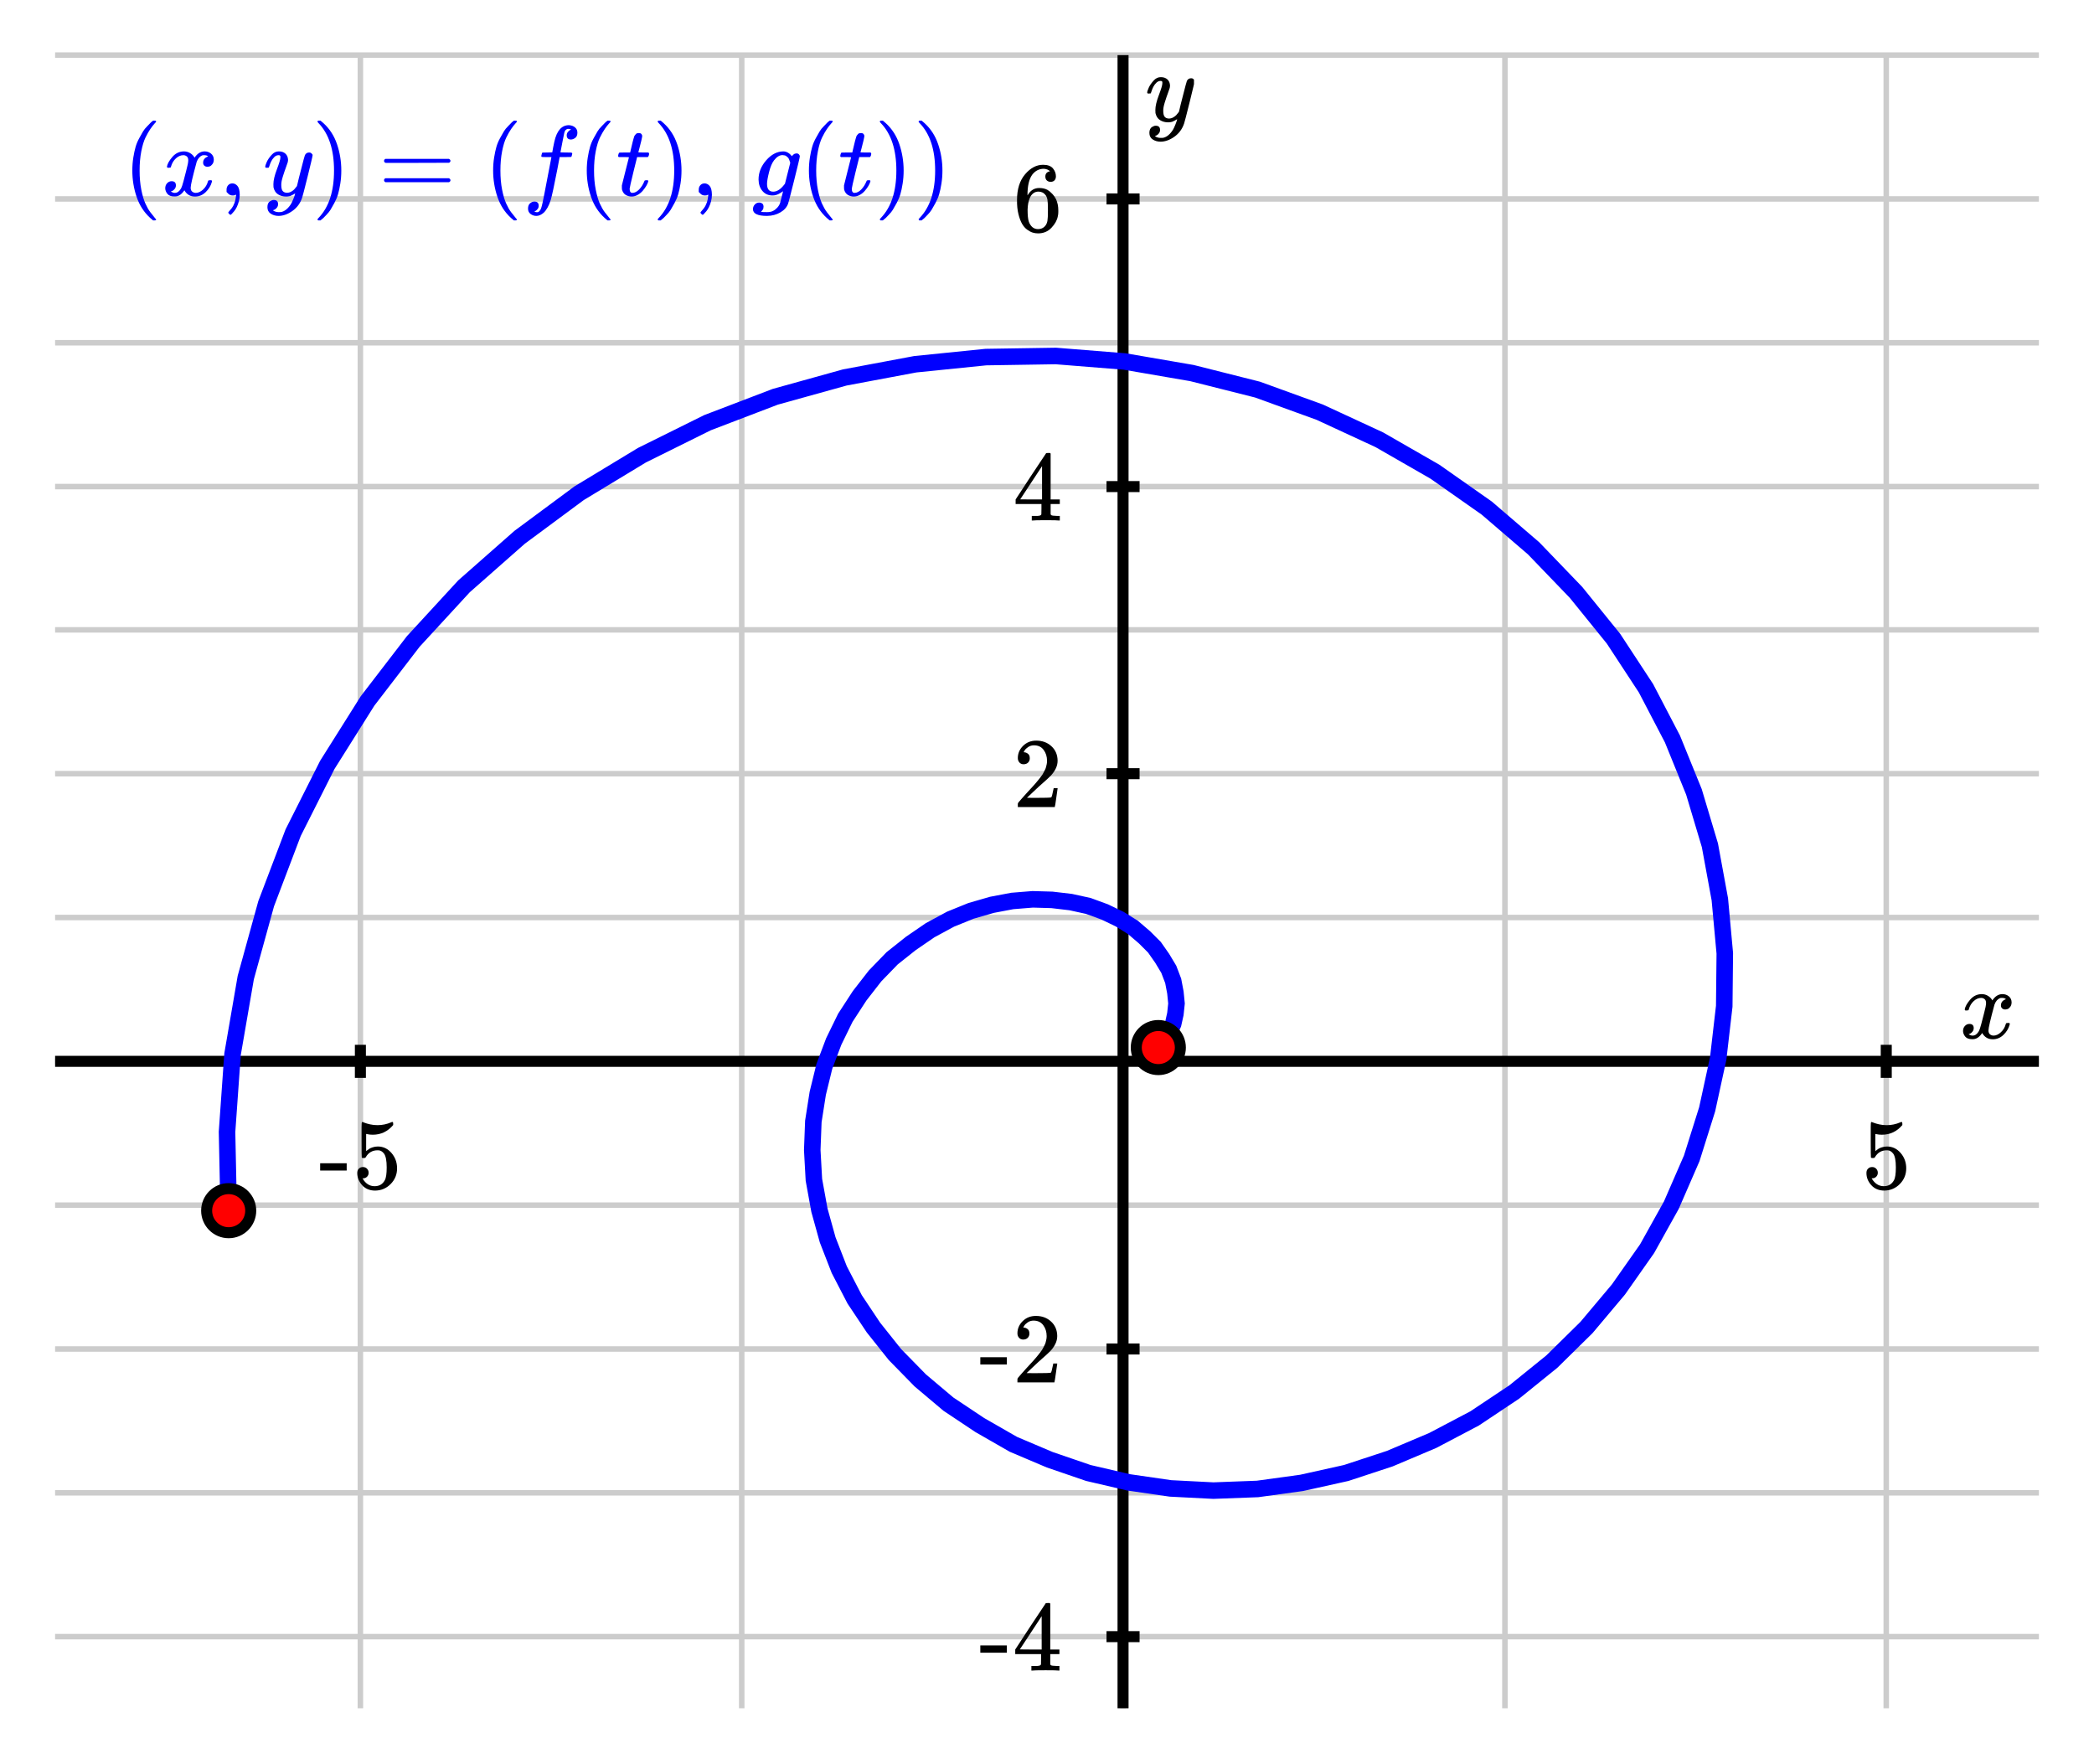
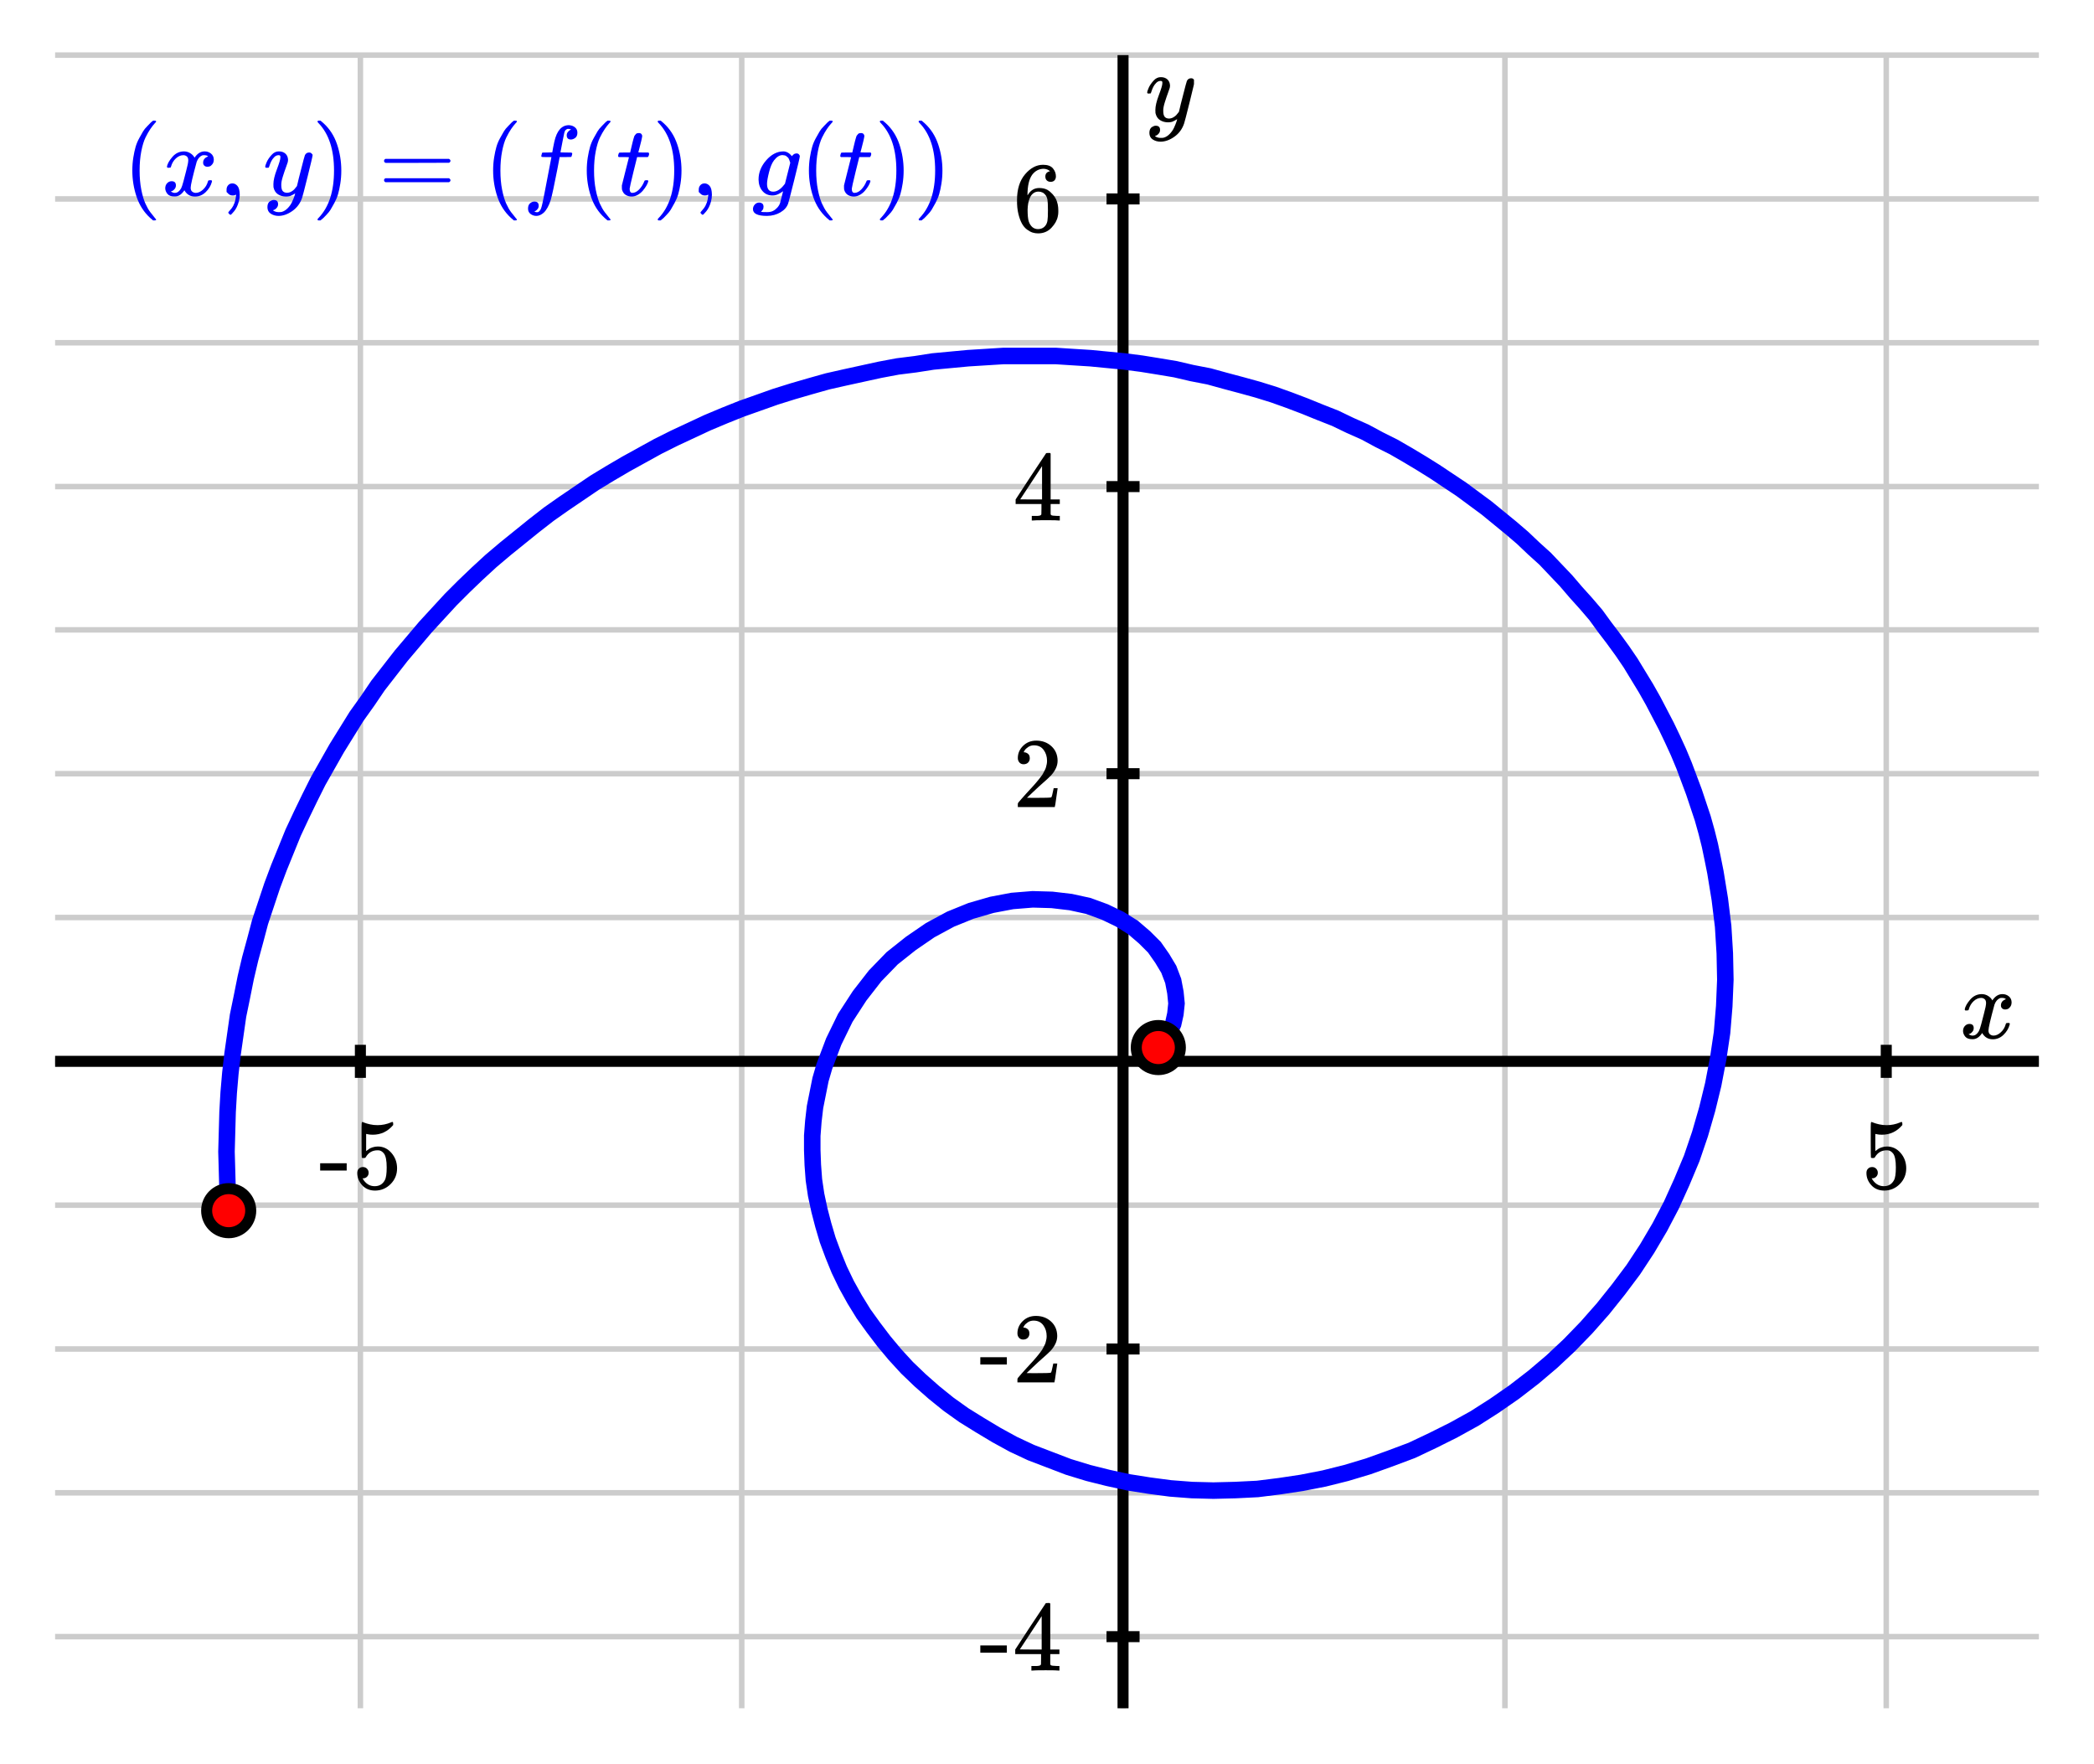
<svg xmlns="http://www.w3.org/2000/svg" xmlns:xlink="http://www.w3.org/1999/xlink" id="prefigure-parametric-motion-figure" viewBox="0 0 380 320">
  <defs>
-     <clipPath id="prefigure-parametric-motion-clipPath-0">
+     <clipPath id="prefigure-parametric-motion-__clipPath-0">
      <rect x="10.0" y="10.0" width="360.0" height="300.0" />
    </clipPath>
-     <clipPath id="prefigure-parametric-motion-clipPath-1">
+     <clipPath id="prefigure-parametric-motion-__clipPath-1">
      <rect x="10.0" y="10.0" width="360.0" height="300.0" />
    </clipPath>
  </defs>
  <g id="prefigure-parametric-motion-pm-grid">
    <g id="prefigure-parametric-motion-grid" stroke="#ccc" stroke-width="1">
      <line x1="65.4" y1="310.0" x2="65.4" y2="10.0" />
      <line x1="134.6" y1="310.0" x2="134.6" y2="10.0" />
      <line x1="203.8" y1="310.0" x2="203.8" y2="10.0" />
      <line x1="273.1" y1="310.0" x2="273.1" y2="10.0" />
      <line x1="342.3" y1="310.0" x2="342.3" y2="10.0" />
      <line x1="10.0" y1="297.0" x2="370.0" y2="297.0" />
      <line x1="10.0" y1="270.9" x2="370.0" y2="270.9" />
      <line x1="10.0" y1="244.8" x2="370.0" y2="244.8" />
      <line x1="10.0" y1="218.7" x2="370.0" y2="218.7" />
      <line x1="10.0" y1="192.6" x2="370.0" y2="192.6" />
      <line x1="10.0" y1="166.5" x2="370.0" y2="166.5" />
      <line x1="10.0" y1="140.4" x2="370.0" y2="140.4" />
      <line x1="10.0" y1="114.3" x2="370.0" y2="114.3" />
      <line x1="10.0" y1="88.3" x2="370.0" y2="88.3" />
      <line x1="10.0" y1="62.2" x2="370.0" y2="62.2" />
      <line x1="10.0" y1="36.1" x2="370.0" y2="36.1" />
      <line x1="10.0" y1="10.0" x2="370.0" y2="10.0" />
    </g>
    <g id="prefigure-parametric-motion-axes" stroke="black" stroke-width="2">
-       <line id="prefigure-parametric-motion-line-17" x1="10.0" y1="192.6" x2="370.0" y2="192.6" stroke="black" stroke-width="2" />
+       <line id="prefigure-parametric-motion-__line-17" x1="10.0" y1="192.6" x2="370.0" y2="192.6" stroke="black" stroke-width="2" />
      <g>
-         <line id="prefigure-parametric-motion-line-18" x1="65.4" y1="195.6" x2="65.4" y2="189.6" />
-         <line id="prefigure-parametric-motion-line-19" x1="342.3" y1="195.6" x2="342.3" y2="189.6" />
-       </g>
-       <line id="prefigure-parametric-motion-line-20" x1="203.8" y1="310.0" x2="203.8" y2="10.0" stroke="black" stroke-width="2" />
+         <line id="prefigure-parametric-motion-__line-18" x1="65.4" y1="195.6" x2="65.4" y2="189.6" />
+         <line id="prefigure-parametric-motion-__line-19" x1="342.3" y1="195.6" x2="342.3" y2="189.6" />
+       </g>
+       <line id="prefigure-parametric-motion-__line-20" x1="203.8" y1="310.0" x2="203.8" y2="10.0" stroke="black" stroke-width="2" />
      <g>
-         <line id="prefigure-parametric-motion-line-21" x1="200.8" y1="297.0" x2="206.8" y2="297.0" />
-         <line id="prefigure-parametric-motion-line-22" x1="200.8" y1="244.8" x2="206.8" y2="244.8" />
-         <line id="prefigure-parametric-motion-line-23" x1="200.8" y1="140.4" x2="206.8" y2="140.4" />
-         <line id="prefigure-parametric-motion-line-24" x1="200.8" y1="88.3" x2="206.8" y2="88.3" />
-         <line id="prefigure-parametric-motion-line-25" x1="200.8" y1="36.1" x2="206.8" y2="36.1" />
-       </g>
-     </g>
-     <g id="prefigure-parametric-motion-label-0" transform="translate(366.0,188.6) translate(-10.4,-8.2)">
-       <g id="prefigure-parametric-motion-g-0">
+         <line id="prefigure-parametric-motion-__line-21" x1="200.8" y1="297.0" x2="206.8" y2="297.0" />
+         <line id="prefigure-parametric-motion-__line-22" x1="200.8" y1="244.8" x2="206.8" y2="244.8" />
+         <line id="prefigure-parametric-motion-__line-23" x1="200.8" y1="140.4" x2="206.8" y2="140.4" />
+         <line id="prefigure-parametric-motion-__line-24" x1="200.8" y1="88.3" x2="206.8" y2="88.3" />
+         <line id="prefigure-parametric-motion-__line-25" x1="200.8" y1="36.1" x2="206.8" y2="36.1" />
+       </g>
+     </g>
+     <g id="prefigure-parametric-motion-__label-0" transform="translate(366.0,188.6) translate(-10.4,-8.2)">
+       <g id="prefigure-parametric-motion-__g-0">
        <svg style="vertical-align: -0.200px" width="10.352px" height="8.200px" role="img" focusable="false" viewBox="0 -442 572 453" x="0.0" y="0.0">
          <defs>
            <path id="prefigure-parametric-motion-MJX-2-TEX-I-1D465" d="M52 289Q59 331 106 386T222 442Q257 442 286 424T329 379Q371 442 430 442Q467 442 494 420T522 361Q522 332 508 314T481 292T458 288Q439 288 427 299T415 328Q415 374 465 391Q454 404 425 404Q412 404 406 402Q368 386 350 336Q290 115 290 78Q290 50 306 38T341 26Q378 26 414 59T463 140Q466 150 469 151T485 153H489Q504 153 504 145Q504 144 502 134Q486 77 440 33T333 -11Q263 -11 227 52Q186 -10 133 -10H127Q78 -10 57 16T35 71Q35 103 54 123T99 143Q142 143 142 101Q142 81 130 66T107 46T94 41L91 40Q91 39 97 36T113 29T132 26Q168 26 194 71Q203 87 217 139T245 247T261 313Q266 340 266 352Q266 380 251 392T217 404Q177 404 142 372T93 290Q91 281 88 280T72 278H58Q52 284 52 289Z" />
          </defs>
          <g stroke="currentColor" fill="currentColor" stroke-width="0" transform="scale(1,-1)">
            <g data-mml-node="math">
              <g data-mml-node="mi" data-semantic-type="identifier" data-semantic-role="latinletter" data-semantic-font="italic" data-semantic-annotation="clearspeak:simple" data-semantic-id="0" data-semantic-speech="x">
                <use data-c="1D465" xlink:href="#prefigure-parametric-motion-MJX-2-TEX-I-1D465" />
              </g>
            </g>
          </g>
        </svg>
      </g>
    </g>
-     <g id="prefigure-parametric-motion-label-1" transform="translate(207.8,14.0) translate(0.0,-0.0)">
-       <g id="prefigure-parametric-motion-g-1">
+     <g id="prefigure-parametric-motion-__label-1" transform="translate(207.8,14.0) translate(0.0,-0.0)">
+       <g id="prefigure-parametric-motion-__g-1">
        <svg style="vertical-align: -3.712px" width="8.872px" height="11.712px" role="img" focusable="false" viewBox="0 -442 490 647" x="0.0" y="0.0">
          <defs>
            <path id="prefigure-parametric-motion-MJX-3-TEX-I-1D466" d="M21 287Q21 301 36 335T84 406T158 442Q199 442 224 419T250 355Q248 336 247 334Q247 331 231 288T198 191T182 105Q182 62 196 45T238 27Q261 27 281 38T312 61T339 94Q339 95 344 114T358 173T377 247Q415 397 419 404Q432 431 462 431Q475 431 483 424T494 412T496 403Q496 390 447 193T391 -23Q363 -106 294 -155T156 -205Q111 -205 77 -183T43 -117Q43 -95 50 -80T69 -58T89 -48T106 -45Q150 -45 150 -87Q150 -107 138 -122T115 -142T102 -147L99 -148Q101 -153 118 -160T152 -167H160Q177 -167 186 -165Q219 -156 247 -127T290 -65T313 -9T321 21L315 17Q309 13 296 6T270 -6Q250 -11 231 -11Q185 -11 150 11T104 82Q103 89 103 113Q103 170 138 262T173 379Q173 380 173 381Q173 390 173 393T169 400T158 404H154Q131 404 112 385T82 344T65 302T57 280Q55 278 41 278H27Q21 284 21 287Z" />
          </defs>
          <g stroke="currentColor" fill="currentColor" stroke-width="0" transform="scale(1,-1)">
            <g data-mml-node="math">
              <g data-mml-node="mi" data-semantic-type="identifier" data-semantic-role="latinletter" data-semantic-font="italic" data-semantic-annotation="clearspeak:simple" data-semantic-id="0" data-semantic-speech="y">
                <use data-c="1D466" xlink:href="#prefigure-parametric-motion-MJX-3-TEX-I-1D466" />
              </g>
            </g>
          </g>
        </svg>
      </g>
    </g>
-     <g id="prefigure-parametric-motion-label-2" transform="translate(65.4,203.6) translate(-7.5,-0.0)">
-       <g id="prefigure-parametric-motion-g-2">
+     <g id="prefigure-parametric-motion-__label-2" transform="translate(65.4,203.6) translate(-7.5,-0.0)">
+       <g id="prefigure-parametric-motion-__g-2">
        <svg style="vertical-align: -0.400px" width="15.080px" height="12.456px" role="img" focusable="false" viewBox="0 -666 833 688" x="0.0" y="0.0">
          <defs>
            <path id="prefigure-parametric-motion-MJX-4-TEX-N-2D" d="M11 179V252H277V179H11Z" />
            <path id="prefigure-parametric-motion-MJX-4-TEX-N-35" d="M164 157Q164 133 148 117T109 101H102Q148 22 224 22Q294 22 326 82Q345 115 345 210Q345 313 318 349Q292 382 260 382H254Q176 382 136 314Q132 307 129 306T114 304Q97 304 95 310Q93 314 93 485V614Q93 664 98 664Q100 666 102 666Q103 666 123 658T178 642T253 634Q324 634 389 662Q397 666 402 666Q410 666 410 648V635Q328 538 205 538Q174 538 149 544L139 546V374Q158 388 169 396T205 412T256 420Q337 420 393 355T449 201Q449 109 385 44T229 -22Q148 -22 99 32T50 154Q50 178 61 192T84 210T107 214Q132 214 148 197T164 157Z" />
          </defs>
          <g stroke="currentColor" fill="currentColor" stroke-width="0" transform="scale(1,-1)">
            <g data-mml-node="math">
              <g data-mml-node="mtext" data-semantic-type="text" data-semantic-role="unknown" data-semantic-font="normal" data-semantic-annotation="clearspeak:unit" data-semantic-id="0" data-semantic-speech="hyphen 5">
                <use data-c="2D" xlink:href="#prefigure-parametric-motion-MJX-4-TEX-N-2D" />
                <use data-c="35" xlink:href="#prefigure-parametric-motion-MJX-4-TEX-N-35" transform="translate(333,0)" />
              </g>
            </g>
          </g>
        </svg>
      </g>
    </g>
-     <g id="prefigure-parametric-motion-label-3" transform="translate(342.3,203.6) translate(-4.5,-0.0)">
-       <g id="prefigure-parametric-motion-g-3">
+     <g id="prefigure-parametric-motion-__label-3" transform="translate(342.3,203.6) translate(-4.5,-0.0)">
+       <g id="prefigure-parametric-motion-__g-3">
        <svg style="vertical-align: -0.400px" width="9.048px" height="12.456px" role="img" focusable="false" viewBox="0 -666 500 688" x="0.0" y="0.0">
          <defs>
            <path id="prefigure-parametric-motion-MJX-5-TEX-N-35" d="M164 157Q164 133 148 117T109 101H102Q148 22 224 22Q294 22 326 82Q345 115 345 210Q345 313 318 349Q292 382 260 382H254Q176 382 136 314Q132 307 129 306T114 304Q97 304 95 310Q93 314 93 485V614Q93 664 98 664Q100 666 102 666Q103 666 123 658T178 642T253 634Q324 634 389 662Q397 666 402 666Q410 666 410 648V635Q328 538 205 538Q174 538 149 544L139 546V374Q158 388 169 396T205 412T256 420Q337 420 393 355T449 201Q449 109 385 44T229 -22Q148 -22 99 32T50 154Q50 178 61 192T84 210T107 214Q132 214 148 197T164 157Z" />
          </defs>
          <g stroke="currentColor" fill="currentColor" stroke-width="0" transform="scale(1,-1)">
            <g data-mml-node="math">
              <g data-mml-node="mtext" data-semantic-type="text" data-semantic-role="integer" data-semantic-font="normal" data-semantic-annotation="clearspeak:unit" data-semantic-id="0" data-semantic-speech="5">
                <use data-c="35" xlink:href="#prefigure-parametric-motion-MJX-5-TEX-N-35" />
              </g>
            </g>
          </g>
        </svg>
      </g>
    </g>
-     <g id="prefigure-parametric-motion-label-4" transform="translate(192.8,297.0) translate(-15.1,-6.1)">
-       <g id="prefigure-parametric-motion-g-4">
+     <g id="prefigure-parametric-motion-__label-4" transform="translate(192.8,297.0) translate(-15.1,-6.1)">
+       <g id="prefigure-parametric-motion-__g-4">
        <svg style="vertical-align: 0.000px" width="15.080px" height="12.256px" role="img" focusable="false" viewBox="0 -677 833 677" x="0.0" y="0.0">
          <defs>
            <path id="prefigure-parametric-motion-MJX-6-TEX-N-2D" d="M11 179V252H277V179H11Z" />
            <path id="prefigure-parametric-motion-MJX-6-TEX-N-34" d="M462 0Q444 3 333 3Q217 3 199 0H190V46H221Q241 46 248 46T265 48T279 53T286 61Q287 63 287 115V165H28V211L179 442Q332 674 334 675Q336 677 355 677H373L379 671V211H471V165H379V114Q379 73 379 66T385 54Q393 47 442 46H471V0H462ZM293 211V545L74 212L183 211H293Z" />
          </defs>
          <g stroke="currentColor" fill="currentColor" stroke-width="0" transform="scale(1,-1)">
            <g data-mml-node="math">
              <g data-mml-node="mtext" data-semantic-type="text" data-semantic-role="unknown" data-semantic-font="normal" data-semantic-annotation="clearspeak:unit" data-semantic-id="0" data-semantic-speech="hyphen 4">
                <use data-c="2D" xlink:href="#prefigure-parametric-motion-MJX-6-TEX-N-2D" />
                <use data-c="34" xlink:href="#prefigure-parametric-motion-MJX-6-TEX-N-34" transform="translate(333,0)" />
              </g>
            </g>
          </g>
        </svg>
      </g>
    </g>
-     <g id="prefigure-parametric-motion-label-5" transform="translate(192.8,244.8) translate(-15.1,-6.0)">
-       <g id="prefigure-parametric-motion-g-5">
+     <g id="prefigure-parametric-motion-__label-5" transform="translate(192.8,244.8) translate(-15.1,-6.0)">
+       <g id="prefigure-parametric-motion-__g-5">
        <svg style="vertical-align: 0.000px" width="15.080px" height="12.056px" role="img" focusable="false" viewBox="0 -666 833 666" x="0.0" y="0.0">
          <defs>
            <path id="prefigure-parametric-motion-MJX-7-TEX-N-2D" d="M11 179V252H277V179H11Z" />
            <path id="prefigure-parametric-motion-MJX-7-TEX-N-32" d="M109 429Q82 429 66 447T50 491Q50 562 103 614T235 666Q326 666 387 610T449 465Q449 422 429 383T381 315T301 241Q265 210 201 149L142 93L218 92Q375 92 385 97Q392 99 409 186V189H449V186Q448 183 436 95T421 3V0H50V19V31Q50 38 56 46T86 81Q115 113 136 137Q145 147 170 174T204 211T233 244T261 278T284 308T305 340T320 369T333 401T340 431T343 464Q343 527 309 573T212 619Q179 619 154 602T119 569T109 550Q109 549 114 549Q132 549 151 535T170 489Q170 464 154 447T109 429Z" />
          </defs>
          <g stroke="currentColor" fill="currentColor" stroke-width="0" transform="scale(1,-1)">
            <g data-mml-node="math">
              <g data-mml-node="mtext" data-semantic-type="text" data-semantic-role="unknown" data-semantic-font="normal" data-semantic-annotation="clearspeak:unit" data-semantic-id="0" data-semantic-speech="hyphen 2">
                <use data-c="2D" xlink:href="#prefigure-parametric-motion-MJX-7-TEX-N-2D" />
                <use data-c="32" xlink:href="#prefigure-parametric-motion-MJX-7-TEX-N-32" transform="translate(333,0)" />
              </g>
            </g>
          </g>
        </svg>
      </g>
    </g>
-     <g id="prefigure-parametric-motion-label-6" transform="translate(192.8,140.4) translate(-9.0,-6.0)">
-       <g id="prefigure-parametric-motion-g-6">
+     <g id="prefigure-parametric-motion-__label-6" transform="translate(192.8,140.4) translate(-9.0,-6.0)">
+       <g id="prefigure-parametric-motion-__g-6">
        <svg style="vertical-align: 0.000px" width="9.048px" height="12.056px" role="img" focusable="false" viewBox="0 -666 500 666" x="0.0" y="0.0">
          <defs>
            <path id="prefigure-parametric-motion-MJX-8-TEX-N-32" d="M109 429Q82 429 66 447T50 491Q50 562 103 614T235 666Q326 666 387 610T449 465Q449 422 429 383T381 315T301 241Q265 210 201 149L142 93L218 92Q375 92 385 97Q392 99 409 186V189H449V186Q448 183 436 95T421 3V0H50V19V31Q50 38 56 46T86 81Q115 113 136 137Q145 147 170 174T204 211T233 244T261 278T284 308T305 340T320 369T333 401T340 431T343 464Q343 527 309 573T212 619Q179 619 154 602T119 569T109 550Q109 549 114 549Q132 549 151 535T170 489Q170 464 154 447T109 429Z" />
          </defs>
          <g stroke="currentColor" fill="currentColor" stroke-width="0" transform="scale(1,-1)">
            <g data-mml-node="math">
              <g data-mml-node="mtext" data-semantic-type="text" data-semantic-role="integer" data-semantic-font="normal" data-semantic-annotation="clearspeak:unit" data-semantic-id="0" data-semantic-speech="2">
                <use data-c="32" xlink:href="#prefigure-parametric-motion-MJX-8-TEX-N-32" />
              </g>
            </g>
          </g>
        </svg>
      </g>
    </g>
-     <g id="prefigure-parametric-motion-label-7" transform="translate(192.8,88.3) translate(-9.0,-6.1)">
-       <g id="prefigure-parametric-motion-g-7">
+     <g id="prefigure-parametric-motion-__label-7" transform="translate(192.8,88.3) translate(-9.0,-6.1)">
+       <g id="prefigure-parametric-motion-__g-7">
        <svg style="vertical-align: 0.000px" width="9.048px" height="12.256px" role="img" focusable="false" viewBox="0 -677 500 677" x="0.0" y="0.0">
          <defs>
            <path id="prefigure-parametric-motion-MJX-9-TEX-N-34" d="M462 0Q444 3 333 3Q217 3 199 0H190V46H221Q241 46 248 46T265 48T279 53T286 61Q287 63 287 115V165H28V211L179 442Q332 674 334 675Q336 677 355 677H373L379 671V211H471V165H379V114Q379 73 379 66T385 54Q393 47 442 46H471V0H462ZM293 211V545L74 212L183 211H293Z" />
          </defs>
          <g stroke="currentColor" fill="currentColor" stroke-width="0" transform="scale(1,-1)">
            <g data-mml-node="math">
              <g data-mml-node="mtext" data-semantic-type="text" data-semantic-role="integer" data-semantic-font="normal" data-semantic-annotation="clearspeak:unit" data-semantic-id="0" data-semantic-speech="4">
                <use data-c="34" xlink:href="#prefigure-parametric-motion-MJX-9-TEX-N-34" />
              </g>
            </g>
          </g>
        </svg>
      </g>
    </g>
-     <g id="prefigure-parametric-motion-label-8" transform="translate(192.8,36.1) translate(-9.0,-6.2)">
-       <g id="prefigure-parametric-motion-g-8">
+     <g id="prefigure-parametric-motion-__label-8" transform="translate(192.8,36.1) translate(-9.0,-6.2)">
+       <g id="prefigure-parametric-motion-__g-8">
        <svg style="vertical-align: -0.400px" width="9.048px" height="12.456px" role="img" focusable="false" viewBox="0 -666 500 688" x="0.0" y="0.0">
          <defs>
            <path id="prefigure-parametric-motion-MJX-10-TEX-N-36" d="M42 313Q42 476 123 571T303 666Q372 666 402 630T432 550Q432 525 418 510T379 495Q356 495 341 509T326 548Q326 592 373 601Q351 623 311 626Q240 626 194 566Q147 500 147 364L148 360Q153 366 156 373Q197 433 263 433H267Q313 433 348 414Q372 400 396 374T435 317Q456 268 456 210V192Q456 169 451 149Q440 90 387 34T253 -22Q225 -22 199 -14T143 16T92 75T56 172T42 313ZM257 397Q227 397 205 380T171 335T154 278T148 216Q148 133 160 97T198 39Q222 21 251 21Q302 21 329 59Q342 77 347 104T352 209Q352 289 347 316T329 361Q302 397 257 397Z" />
          </defs>
          <g stroke="currentColor" fill="currentColor" stroke-width="0" transform="scale(1,-1)">
            <g data-mml-node="math">
              <g data-mml-node="mtext" data-semantic-type="text" data-semantic-role="integer" data-semantic-font="normal" data-semantic-annotation="clearspeak:unit" data-semantic-id="0" data-semantic-speech="6">
                <use data-c="36" xlink:href="#prefigure-parametric-motion-MJX-10-TEX-N-36" />
              </g>
            </g>
          </g>
        </svg>
      </g>
    </g>
  </g>
-   <path id="prefigure-parametric-motion-pm-curve" d="M 210.2 190.1 L 211.3 188.8 L 212.2 187.4 L 212.9 185.8 L 213.3 184.0 L 213.5 182.1 L 213.3 180.1 L 212.9 178.0 L 212.1 175.9 L 210.9 173.9 L 209.5 171.9 L 207.7 170.1 L 205.6 168.3 L 203.2 166.8 L 200.5 165.5 L 197.5 164.4 L 194.3 163.7 L 190.9 163.3 L 187.4 163.2 L 183.7 163.5 L 180.0 164.2 L 176.2 165.3 L 172.5 166.8 L 168.8 168.8 L 165.3 171.2 L 161.9 173.9 L 158.8 177.1 L 156.0 180.7 L 153.4 184.7 L 151.3 189.0 L 149.6 193.5 L 148.4 198.4 L 147.6 203.5 L 147.4 208.7 L 147.7 214.1 L 148.7 219.6 L 150.2 225.0 L 152.3 230.4 L 155.1 235.8 L 158.5 240.9 L 162.4 245.8 L 167.0 250.5 L 172.1 254.8 L 177.8 258.6 L 183.9 262.1 L 190.5 264.9 L 197.5 267.3 L 204.8 269.0 L 212.4 270.1 L 220.2 270.5 L 228.2 270.2 L 236.2 269.1 L 244.3 267.3 L 252.2 264.7 L 260.0 261.4 L 267.6 257.4 L 274.8 252.6 L 281.6 247.1 L 287.9 240.9 L 293.7 234.0 L 298.9 226.6 L 303.3 218.7 L 307.0 210.2 L 309.8 201.3 L 311.8 192.1 L 312.9 182.6 L 313.0 173.0 L 312.1 163.2 L 310.3 153.4 L 307.4 143.7 L 303.5 134.1 L 298.7 124.9 L 292.8 115.9 L 286.0 107.5 L 278.3 99.5 L 269.8 92.2 L 260.4 85.6 L 250.3 79.8 L 239.5 74.8 L 228.2 70.7 L 216.3 67.7 L 204.1 65.6 L 191.6 64.6 L 178.9 64.8 L 166.1 66.1 L 153.3 68.5 L 140.7 72.0 L 128.4 76.7 L 116.5 82.6 L 105.1 89.5 L 94.3 97.5 L 84.2 106.4 L 75.0 116.4 L 66.7 127.2 L 59.4 138.8 L 53.2 151.1 L 48.3 164.0 L 44.6 177.4 L 42.2 191.3 L 41.2 205.4 L 41.5 219.7" stroke="blue" stroke-width="3" fill="none" clip-path="url(#prefigure-parametric-motion-clipPath-1)" />
+   <path id="prefigure-parametric-motion-pm-curve" d="M 210.2 190.1 L 211.3 188.8 L 212.2 187.4 L 212.9 185.8 L 213.3 184.0 L 213.5 182.1 L 213.3 180.1 L 212.9 178.0 L 212.1 175.9 L 210.9 173.9 L 209.5 171.9 L 207.7 170.1 L 205.6 168.3 L 203.2 166.8 L 200.5 165.5 L 197.5 164.4 L 194.3 163.7 L 190.9 163.3 L 187.4 163.2 L 183.7 163.5 L 180.0 164.2 L 176.2 165.3 L 172.5 166.8 L 168.8 168.8 L 165.3 171.2 L 161.9 173.9 L 158.8 177.1 L 156.0 180.7 L 153.4 184.7 L 151.3 189.0 L 149.6 193.5 L 148.9 195.9 L 148.4 198.4 L 147.9 200.9 L 147.6 203.5 L 147.4 206.1 L 147.4 208.7 L 147.5 211.4 L 147.7 214.1 L 148.1 216.8 L 148.7 219.6 L 149.4 222.3 L 150.2 225.0 L 151.2 227.7 L 152.3 230.4 L 153.6 233.1 L 155.1 235.8 L 156.7 238.4 L 158.5 240.9 L 160.4 243.4 L 162.4 245.8 L 164.6 248.2 L 167.0 250.5 L 169.5 252.7 L 172.1 254.8 L 174.9 256.8 L 177.8 258.6 L 180.8 260.4 L 183.9 262.1 L 187.1 263.6 L 190.5 264.9 L 193.9 266.2 L 197.5 267.3 L 201.1 268.2 L 204.8 269.0 L 208.6 269.6 L 212.4 270.1 L 216.3 270.4 L 220.2 270.5 L 224.2 270.4 L 228.2 270.2 L 232.2 269.7 L 236.2 269.1 L 240.3 268.3 L 244.3 267.3 L 248.3 266.1 L 252.2 264.7 L 256.2 263.2 L 260.0 261.4 L 263.8 259.5 L 267.6 257.4 L 271.2 255.1 L 274.8 252.6 L 278.3 249.9 L 281.6 247.1 L 284.8 244.1 L 287.9 240.9 L 290.9 237.5 L 293.7 234.0 L 296.4 230.4 L 298.9 226.6 L 301.2 222.7 L 303.3 218.7 L 305.2 214.5 L 307.0 210.2 L 308.5 205.8 L 309.8 201.3 L 310.9 196.8 L 311.8 192.1 L 312.5 187.4 L 312.9 182.6 L 313.1 177.8 L 313.0 173.0 L 312.7 168.1 L 312.1 163.2 L 311.3 158.3 L 310.8 155.8 L 310.3 153.4 L 309.7 151.0 L 309.0 148.5 L 308.2 146.1 L 307.4 143.7 L 306.5 141.3 L 305.6 138.9 L 304.6 136.5 L 303.5 134.1 L 302.4 131.8 L 301.2 129.5 L 300.0 127.2 L 298.7 124.9 L 297.3 122.6 L 295.9 120.3 L 294.4 118.1 L 292.8 115.9 L 291.2 113.8 L 289.6 111.6 L 287.8 109.5 L 286.0 107.5 L 284.2 105.4 L 282.3 103.4 L 280.4 101.4 L 278.3 99.5 L 276.3 97.6 L 274.2 95.8 L 272.0 94.0 L 269.8 92.2 L 267.5 90.5 L 265.2 88.8 L 262.8 87.2 L 260.4 85.6 L 258.0 84.1 L 255.5 82.6 L 252.9 81.1 L 250.3 79.8 L 247.7 78.4 L 245.0 77.2 L 242.3 75.9 L 239.5 74.8 L 236.8 73.7 L 233.9 72.6 L 231.1 71.6 L 228.2 70.7 L 225.3 69.9 L 222.3 69.1 L 219.4 68.3 L 216.3 67.7 L 213.3 67.0 L 210.3 66.5 L 207.2 66.0 L 204.1 65.6 L 201.0 65.3 L 197.9 65.0 L 194.7 64.8 L 191.6 64.6 L 188.4 64.6 L 185.2 64.6 L 182.1 64.6 L 178.9 64.8 L 175.7 65.0 L 172.5 65.3 L 169.3 65.6 L 166.1 66.1 L 162.9 66.5 L 159.7 67.1 L 156.5 67.8 L 153.3 68.5 L 150.2 69.2 L 147.0 70.1 L 143.9 71.0 L 140.7 72.0 L 137.6 73.1 L 134.5 74.2 L 131.5 75.4 L 128.4 76.7 L 125.4 78.1 L 122.4 79.5 L 119.4 81.0 L 116.5 82.6 L 113.6 84.2 L 110.7 85.9 L 107.9 87.6 L 105.1 89.5 L 102.3 91.4 L 99.6 93.3 L 96.9 95.4 L 94.3 97.5 L 91.7 99.6 L 89.1 101.8 L 86.6 104.1 L 84.2 106.4 L 81.8 108.8 L 79.5 111.3 L 77.2 113.8 L 75.0 116.4 L 72.8 119.0 L 70.7 121.7 L 68.6 124.4 L 66.7 127.2 L 64.7 130.0 L 62.9 132.9 L 61.1 135.8 L 59.4 138.8 L 57.7 141.8 L 56.2 144.8 L 54.7 147.9 L 53.2 151.1 L 51.9 154.3 L 50.6 157.5 L 49.4 160.7 L 48.3 164.0 L 47.2 167.3 L 46.3 170.7 L 45.4 174.0 L 44.6 177.4 L 43.9 180.9 L 43.2 184.3 L 42.7 187.8 L 42.2 191.3 L 41.8 194.8 L 41.5 198.3 L 41.3 201.8 L 41.2 205.4 L 41.1 209.0 L 41.2 212.5 L 41.3 216.1 L 41.5 219.7" stroke="blue" stroke-width="3" fill="none" clip-path="url(#prefigure-parametric-motion-__clipPath-1)" />
  <circle id="prefigure-parametric-motion-pm-start" cx="210.2" cy="190.1" r="4" stroke="black" stroke-width="2" fill="red" />
  <circle id="prefigure-parametric-motion-pm-end" cx="41.5" cy="219.7" r="4" stroke="black" stroke-width="2" fill="red" />
  <g id="prefigure-parametric-motion-pm-eq-label" transform="translate(22.3,30.9) translate(0.0,-9.0)">
-     <g id="prefigure-parametric-motion-g-9">
+     <g id="prefigure-parametric-motion-__g-9">
      <svg style="vertical-align: -4.528px; color:blue" width="150.456px" height="18.096px" role="img" focusable="false" viewBox="0 -750 8312.9 1000" x="0.0" y="0.0">
        <defs>
          <path id="prefigure-parametric-motion-MJX-11-TEX-N-28" d="M94 250Q94 319 104 381T127 488T164 576T202 643T244 695T277 729T302 750H315H319Q333 750 333 741Q333 738 316 720T275 667T226 581T184 443T167 250T184 58T225 -81T274 -167T316 -220T333 -241Q333 -250 318 -250H315H302L274 -226Q180 -141 137 -14T94 250Z" />
          <path id="prefigure-parametric-motion-MJX-11-TEX-I-1D465" d="M52 289Q59 331 106 386T222 442Q257 442 286 424T329 379Q371 442 430 442Q467 442 494 420T522 361Q522 332 508 314T481 292T458 288Q439 288 427 299T415 328Q415 374 465 391Q454 404 425 404Q412 404 406 402Q368 386 350 336Q290 115 290 78Q290 50 306 38T341 26Q378 26 414 59T463 140Q466 150 469 151T485 153H489Q504 153 504 145Q504 144 502 134Q486 77 440 33T333 -11Q263 -11 227 52Q186 -10 133 -10H127Q78 -10 57 16T35 71Q35 103 54 123T99 143Q142 143 142 101Q142 81 130 66T107 46T94 41L91 40Q91 39 97 36T113 29T132 26Q168 26 194 71Q203 87 217 139T245 247T261 313Q266 340 266 352Q266 380 251 392T217 404Q177 404 142 372T93 290Q91 281 88 280T72 278H58Q52 284 52 289Z" />
          <path id="prefigure-parametric-motion-MJX-11-TEX-N-2C" d="M78 35T78 60T94 103T137 121Q165 121 187 96T210 8Q210 -27 201 -60T180 -117T154 -158T130 -185T117 -194Q113 -194 104 -185T95 -172Q95 -168 106 -156T131 -126T157 -76T173 -3V9L172 8Q170 7 167 6T161 3T152 1T140 0Q113 0 96 17Z" />
          <path id="prefigure-parametric-motion-MJX-11-TEX-I-1D466" d="M21 287Q21 301 36 335T84 406T158 442Q199 442 224 419T250 355Q248 336 247 334Q247 331 231 288T198 191T182 105Q182 62 196 45T238 27Q261 27 281 38T312 61T339 94Q339 95 344 114T358 173T377 247Q415 397 419 404Q432 431 462 431Q475 431 483 424T494 412T496 403Q496 390 447 193T391 -23Q363 -106 294 -155T156 -205Q111 -205 77 -183T43 -117Q43 -95 50 -80T69 -58T89 -48T106 -45Q150 -45 150 -87Q150 -107 138 -122T115 -142T102 -147L99 -148Q101 -153 118 -160T152 -167H160Q177 -167 186 -165Q219 -156 247 -127T290 -65T313 -9T321 21L315 17Q309 13 296 6T270 -6Q250 -11 231 -11Q185 -11 150 11T104 82Q103 89 103 113Q103 170 138 262T173 379Q173 380 173 381Q173 390 173 393T169 400T158 404H154Q131 404 112 385T82 344T65 302T57 280Q55 278 41 278H27Q21 284 21 287Z" />
          <path id="prefigure-parametric-motion-MJX-11-TEX-N-29" d="M60 749L64 750Q69 750 74 750H86L114 726Q208 641 251 514T294 250Q294 182 284 119T261 12T224 -76T186 -143T145 -194T113 -227T90 -246Q87 -249 86 -250H74Q66 -250 63 -250T58 -247T55 -238Q56 -237 66 -225Q221 -64 221 250T66 725Q56 737 55 738Q55 746 60 749Z" />
          <path id="prefigure-parametric-motion-MJX-11-TEX-N-3D" d="M56 347Q56 360 70 367H707Q722 359 722 347Q722 336 708 328L390 327H72Q56 332 56 347ZM56 153Q56 168 72 173H708Q722 163 722 153Q722 140 707 133H70Q56 140 56 153Z" />
          <path id="prefigure-parametric-motion-MJX-11-TEX-I-1D453" d="M118 -162Q120 -162 124 -164T135 -167T147 -168Q160 -168 171 -155T187 -126Q197 -99 221 27T267 267T289 382V385H242Q195 385 192 387Q188 390 188 397L195 425Q197 430 203 430T250 431Q298 431 298 432Q298 434 307 482T319 540Q356 705 465 705Q502 703 526 683T550 630Q550 594 529 578T487 561Q443 561 443 603Q443 622 454 636T478 657L487 662Q471 668 457 668Q445 668 434 658T419 630Q412 601 403 552T387 469T380 433Q380 431 435 431Q480 431 487 430T498 424Q499 420 496 407T491 391Q489 386 482 386T428 385H372L349 263Q301 15 282 -47Q255 -132 212 -173Q175 -205 139 -205Q107 -205 81 -186T55 -132Q55 -95 76 -78T118 -61Q162 -61 162 -103Q162 -122 151 -136T127 -157L118 -162Z" />
          <path id="prefigure-parametric-motion-MJX-11-TEX-N-2061" d="" />
          <path id="prefigure-parametric-motion-MJX-11-TEX-I-1D461" d="M26 385Q19 392 19 395Q19 399 22 411T27 425Q29 430 36 430T87 431H140L159 511Q162 522 166 540T173 566T179 586T187 603T197 615T211 624T229 626Q247 625 254 615T261 596Q261 589 252 549T232 470L222 433Q222 431 272 431H323Q330 424 330 420Q330 398 317 385H210L174 240Q135 80 135 68Q135 26 162 26Q197 26 230 60T283 144Q285 150 288 151T303 153H307Q322 153 322 145Q322 142 319 133Q314 117 301 95T267 48T216 6T155 -11Q125 -11 98 4T59 56Q57 64 57 83V101L92 241Q127 382 128 383Q128 385 77 385H26Z" />
          <path id="prefigure-parametric-motion-MJX-11-TEX-I-1D454" d="M311 43Q296 30 267 15T206 0Q143 0 105 45T66 160Q66 265 143 353T314 442Q361 442 401 394L404 398Q406 401 409 404T418 412T431 419T447 422Q461 422 470 413T480 394Q480 379 423 152T363 -80Q345 -134 286 -169T151 -205Q10 -205 10 -137Q10 -111 28 -91T74 -71Q89 -71 102 -80T116 -111Q116 -121 114 -130T107 -144T99 -154T92 -162L90 -164H91Q101 -167 151 -167Q189 -167 211 -155Q234 -144 254 -122T282 -75Q288 -56 298 -13Q311 35 311 43ZM384 328L380 339Q377 350 375 354T369 368T359 382T346 393T328 402T306 405Q262 405 221 352Q191 313 171 233T151 117Q151 38 213 38Q269 38 323 108L331 118L384 328Z" />
        </defs>
        <g stroke="currentColor" fill="currentColor" stroke-width="0" transform="scale(1,-1)">
          <g data-mml-node="math" data-semantic-type="relseq" data-semantic-role="equality" data-semantic-id="28" data-semantic-children="19,27" data-semantic-content="5" data-semantic-speech="left parenthesis x comma y right parenthesis equals left parenthesis f left parenthesis t right parenthesis comma g left parenthesis t right parenthesis right parenthesis">
            <g data-mml-node="mrow" data-semantic-type="fenced" data-semantic-role="leftright" data-semantic-id="19" data-semantic-children="18" data-semantic-content="0,4" data-semantic-parent="28" data-semantic-speech="left parenthesis x comma y right parenthesis">
              <g data-mml-node="mo" data-semantic-type="fence" data-semantic-role="open" data-semantic-id="0" data-semantic-parent="19" data-semantic-operator="fenced" data-semantic-speech="left parenthesis">
                <use data-c="28" xlink:href="#prefigure-parametric-motion-MJX-11-TEX-N-28" />
              </g>
              <g data-mml-node="mrow" data-semantic-type="punctuated" data-semantic-role="sequence" data-semantic-id="18" data-semantic-children="1,2,3" data-semantic-content="2" data-semantic-parent="19" data-semantic-speech="x comma y" transform="translate(389,0)">
                <g data-mml-node="mi" data-semantic-type="identifier" data-semantic-role="latinletter" data-semantic-font="italic" data-semantic-annotation="clearspeak:simple" data-semantic-id="1" data-semantic-parent="18" data-semantic-speech="x">
                  <use data-c="1D465" xlink:href="#prefigure-parametric-motion-MJX-11-TEX-I-1D465" />
                </g>
                <g data-mml-node="mo" data-semantic-type="punctuation" data-semantic-role="comma" data-semantic-id="2" data-semantic-parent="18" data-semantic-operator="punctuated" data-semantic-speech="comma" transform="translate(572,0)">
                  <use data-c="2C" xlink:href="#prefigure-parametric-motion-MJX-11-TEX-N-2C" />
                </g>
                <g data-mml-node="mi" data-semantic-type="identifier" data-semantic-role="latinletter" data-semantic-font="italic" data-semantic-annotation="clearspeak:simple" data-semantic-id="3" data-semantic-parent="18" data-semantic-speech="y" transform="translate(1016.7,0)">
                  <use data-c="1D466" xlink:href="#prefigure-parametric-motion-MJX-11-TEX-I-1D466" />
                </g>
              </g>
              <g data-mml-node="mo" data-semantic-type="fence" data-semantic-role="close" data-semantic-id="4" data-semantic-parent="19" data-semantic-operator="fenced" data-semantic-speech="right parenthesis" transform="translate(1895.7,0)">
                <use data-c="29" xlink:href="#prefigure-parametric-motion-MJX-11-TEX-N-29" />
              </g>
            </g>
            <g data-mml-node="mo" data-semantic-type="relation" data-semantic-role="equality" data-semantic-id="5" data-semantic-parent="28" data-semantic-operator="relseq,=" data-semantic-speech="equals" transform="translate(2562.4,0)">
              <use data-c="3D" xlink:href="#prefigure-parametric-motion-MJX-11-TEX-N-3D" />
            </g>
            <g data-mml-node="mrow" data-semantic-type="fenced" data-semantic-role="leftright" data-semantic-id="27" data-semantic-children="26" data-semantic-content="6,17" data-semantic-parent="28" data-semantic-speech="left parenthesis f left parenthesis t right parenthesis comma g left parenthesis t right parenthesis right parenthesis" transform="translate(3618.2,0)">
              <g data-mml-node="mo" data-semantic-type="fence" data-semantic-role="open" data-semantic-id="6" data-semantic-parent="27" data-semantic-operator="fenced" data-semantic-speech="left parenthesis">
                <use data-c="28" xlink:href="#prefigure-parametric-motion-MJX-11-TEX-N-28" />
              </g>
              <g data-mml-node="mrow" data-semantic-type="punctuated" data-semantic-role="sequence" data-semantic-id="26" data-semantic-children="23,11,25" data-semantic-content="11" data-semantic-parent="27" data-semantic-speech="f left parenthesis t right parenthesis comma g left parenthesis t right parenthesis" transform="translate(389,0)">
                <g data-mml-node="mrow" data-semantic-type="appl" data-semantic-role="simple function" data-semantic-annotation="clearspeak:simple" data-semantic-id="23" data-semantic-children="7,20" data-semantic-content="22,7" data-semantic-parent="26" data-semantic-speech="f left parenthesis t right parenthesis">
                  <g data-mml-node="mi" data-semantic-type="identifier" data-semantic-role="simple function" data-semantic-font="italic" data-semantic-annotation="clearspeak:simple" data-semantic-id="7" data-semantic-parent="23" data-semantic-operator="appl" data-semantic-speech="f">
                    <use data-c="1D453" xlink:href="#prefigure-parametric-motion-MJX-11-TEX-I-1D453" />
                  </g>
                  <g data-mml-node="mo" data-semantic-type="punctuation" data-semantic-role="application" data-semantic-id="22" data-semantic-parent="23" data-semantic-added="true" data-semantic-operator="appl" data-semantic-speech="of" transform="translate(550,0)">
                    <use data-c="2061" xlink:href="#prefigure-parametric-motion-MJX-11-TEX-N-2061" />
                  </g>
                  <g data-mml-node="mrow" data-semantic-type="fenced" data-semantic-role="leftright" data-semantic-id="20" data-semantic-children="9" data-semantic-content="8,10" data-semantic-parent="23" data-semantic-speech="left parenthesis t right parenthesis" transform="translate(550,0)">
                    <g data-mml-node="mo" data-semantic-type="fence" data-semantic-role="open" data-semantic-id="8" data-semantic-parent="20" data-semantic-operator="fenced" data-semantic-speech="left parenthesis">
                      <use data-c="28" xlink:href="#prefigure-parametric-motion-MJX-11-TEX-N-28" />
                    </g>
                    <g data-mml-node="mi" data-semantic-type="identifier" data-semantic-role="latinletter" data-semantic-font="italic" data-semantic-annotation="clearspeak:simple" data-semantic-id="9" data-semantic-parent="20" data-semantic-speech="t" transform="translate(389,0)">
                      <use data-c="1D461" xlink:href="#prefigure-parametric-motion-MJX-11-TEX-I-1D461" />
                    </g>
                    <g data-mml-node="mo" data-semantic-type="fence" data-semantic-role="close" data-semantic-id="10" data-semantic-parent="20" data-semantic-operator="fenced" data-semantic-speech="right parenthesis" transform="translate(750,0)">
                      <use data-c="29" xlink:href="#prefigure-parametric-motion-MJX-11-TEX-N-29" />
                    </g>
                  </g>
                </g>
                <g data-mml-node="mo" data-semantic-type="punctuation" data-semantic-role="comma" data-semantic-id="11" data-semantic-parent="26" data-semantic-operator="punctuated" data-semantic-speech="comma" transform="translate(1689,0)">
                  <use data-c="2C" xlink:href="#prefigure-parametric-motion-MJX-11-TEX-N-2C" />
                </g>
                <g data-mml-node="mstyle" transform="translate(1967,0)">
                  <g data-mml-node="mspace" />
                </g>
                <g data-mml-node="mrow" data-semantic-type="appl" data-semantic-role="simple function" data-semantic-annotation="clearspeak:simple" data-semantic-id="25" data-semantic-children="13,21" data-semantic-content="24,13" data-semantic-parent="26" data-semantic-speech="g left parenthesis t right parenthesis" transform="translate(2300.7,0)">
                  <g data-mml-node="mi" data-semantic-type="identifier" data-semantic-role="simple function" data-semantic-font="italic" data-semantic-annotation="clearspeak:simple" data-semantic-id="13" data-semantic-parent="25" data-semantic-operator="appl" data-semantic-speech="g">
                    <use data-c="1D454" xlink:href="#prefigure-parametric-motion-MJX-11-TEX-I-1D454" />
                  </g>
                  <g data-mml-node="mo" data-semantic-type="punctuation" data-semantic-role="application" data-semantic-id="24" data-semantic-parent="25" data-semantic-added="true" data-semantic-operator="appl" data-semantic-speech="of" transform="translate(477,0)">
                    <use data-c="2061" xlink:href="#prefigure-parametric-motion-MJX-11-TEX-N-2061" />
                  </g>
                  <g data-mml-node="mrow" data-semantic-type="fenced" data-semantic-role="leftright" data-semantic-id="21" data-semantic-children="15" data-semantic-content="14,16" data-semantic-parent="25" data-semantic-speech="left parenthesis t right parenthesis" transform="translate(477,0)">
                    <g data-mml-node="mo" data-semantic-type="fence" data-semantic-role="open" data-semantic-id="14" data-semantic-parent="21" data-semantic-operator="fenced" data-semantic-speech="left parenthesis">
                      <use data-c="28" xlink:href="#prefigure-parametric-motion-MJX-11-TEX-N-28" />
                    </g>
                    <g data-mml-node="mi" data-semantic-type="identifier" data-semantic-role="latinletter" data-semantic-font="italic" data-semantic-annotation="clearspeak:simple" data-semantic-id="15" data-semantic-parent="21" data-semantic-speech="t" transform="translate(389,0)">
                      <use data-c="1D461" xlink:href="#prefigure-parametric-motion-MJX-11-TEX-I-1D461" />
                    </g>
                    <g data-mml-node="mo" data-semantic-type="fence" data-semantic-role="close" data-semantic-id="16" data-semantic-parent="21" data-semantic-operator="fenced" data-semantic-speech="right parenthesis" transform="translate(750,0)">
                      <use data-c="29" xlink:href="#prefigure-parametric-motion-MJX-11-TEX-N-29" />
                    </g>
                  </g>
                </g>
              </g>
              <g data-mml-node="mo" data-semantic-type="fence" data-semantic-role="close" data-semantic-id="17" data-semantic-parent="27" data-semantic-operator="fenced" data-semantic-speech="right parenthesis" transform="translate(4305.7,0)">
                <use data-c="29" xlink:href="#prefigure-parametric-motion-MJX-11-TEX-N-29" />
              </g>
            </g>
          </g>
        </g>
      </svg>
    </g>
  </g>
</svg>
